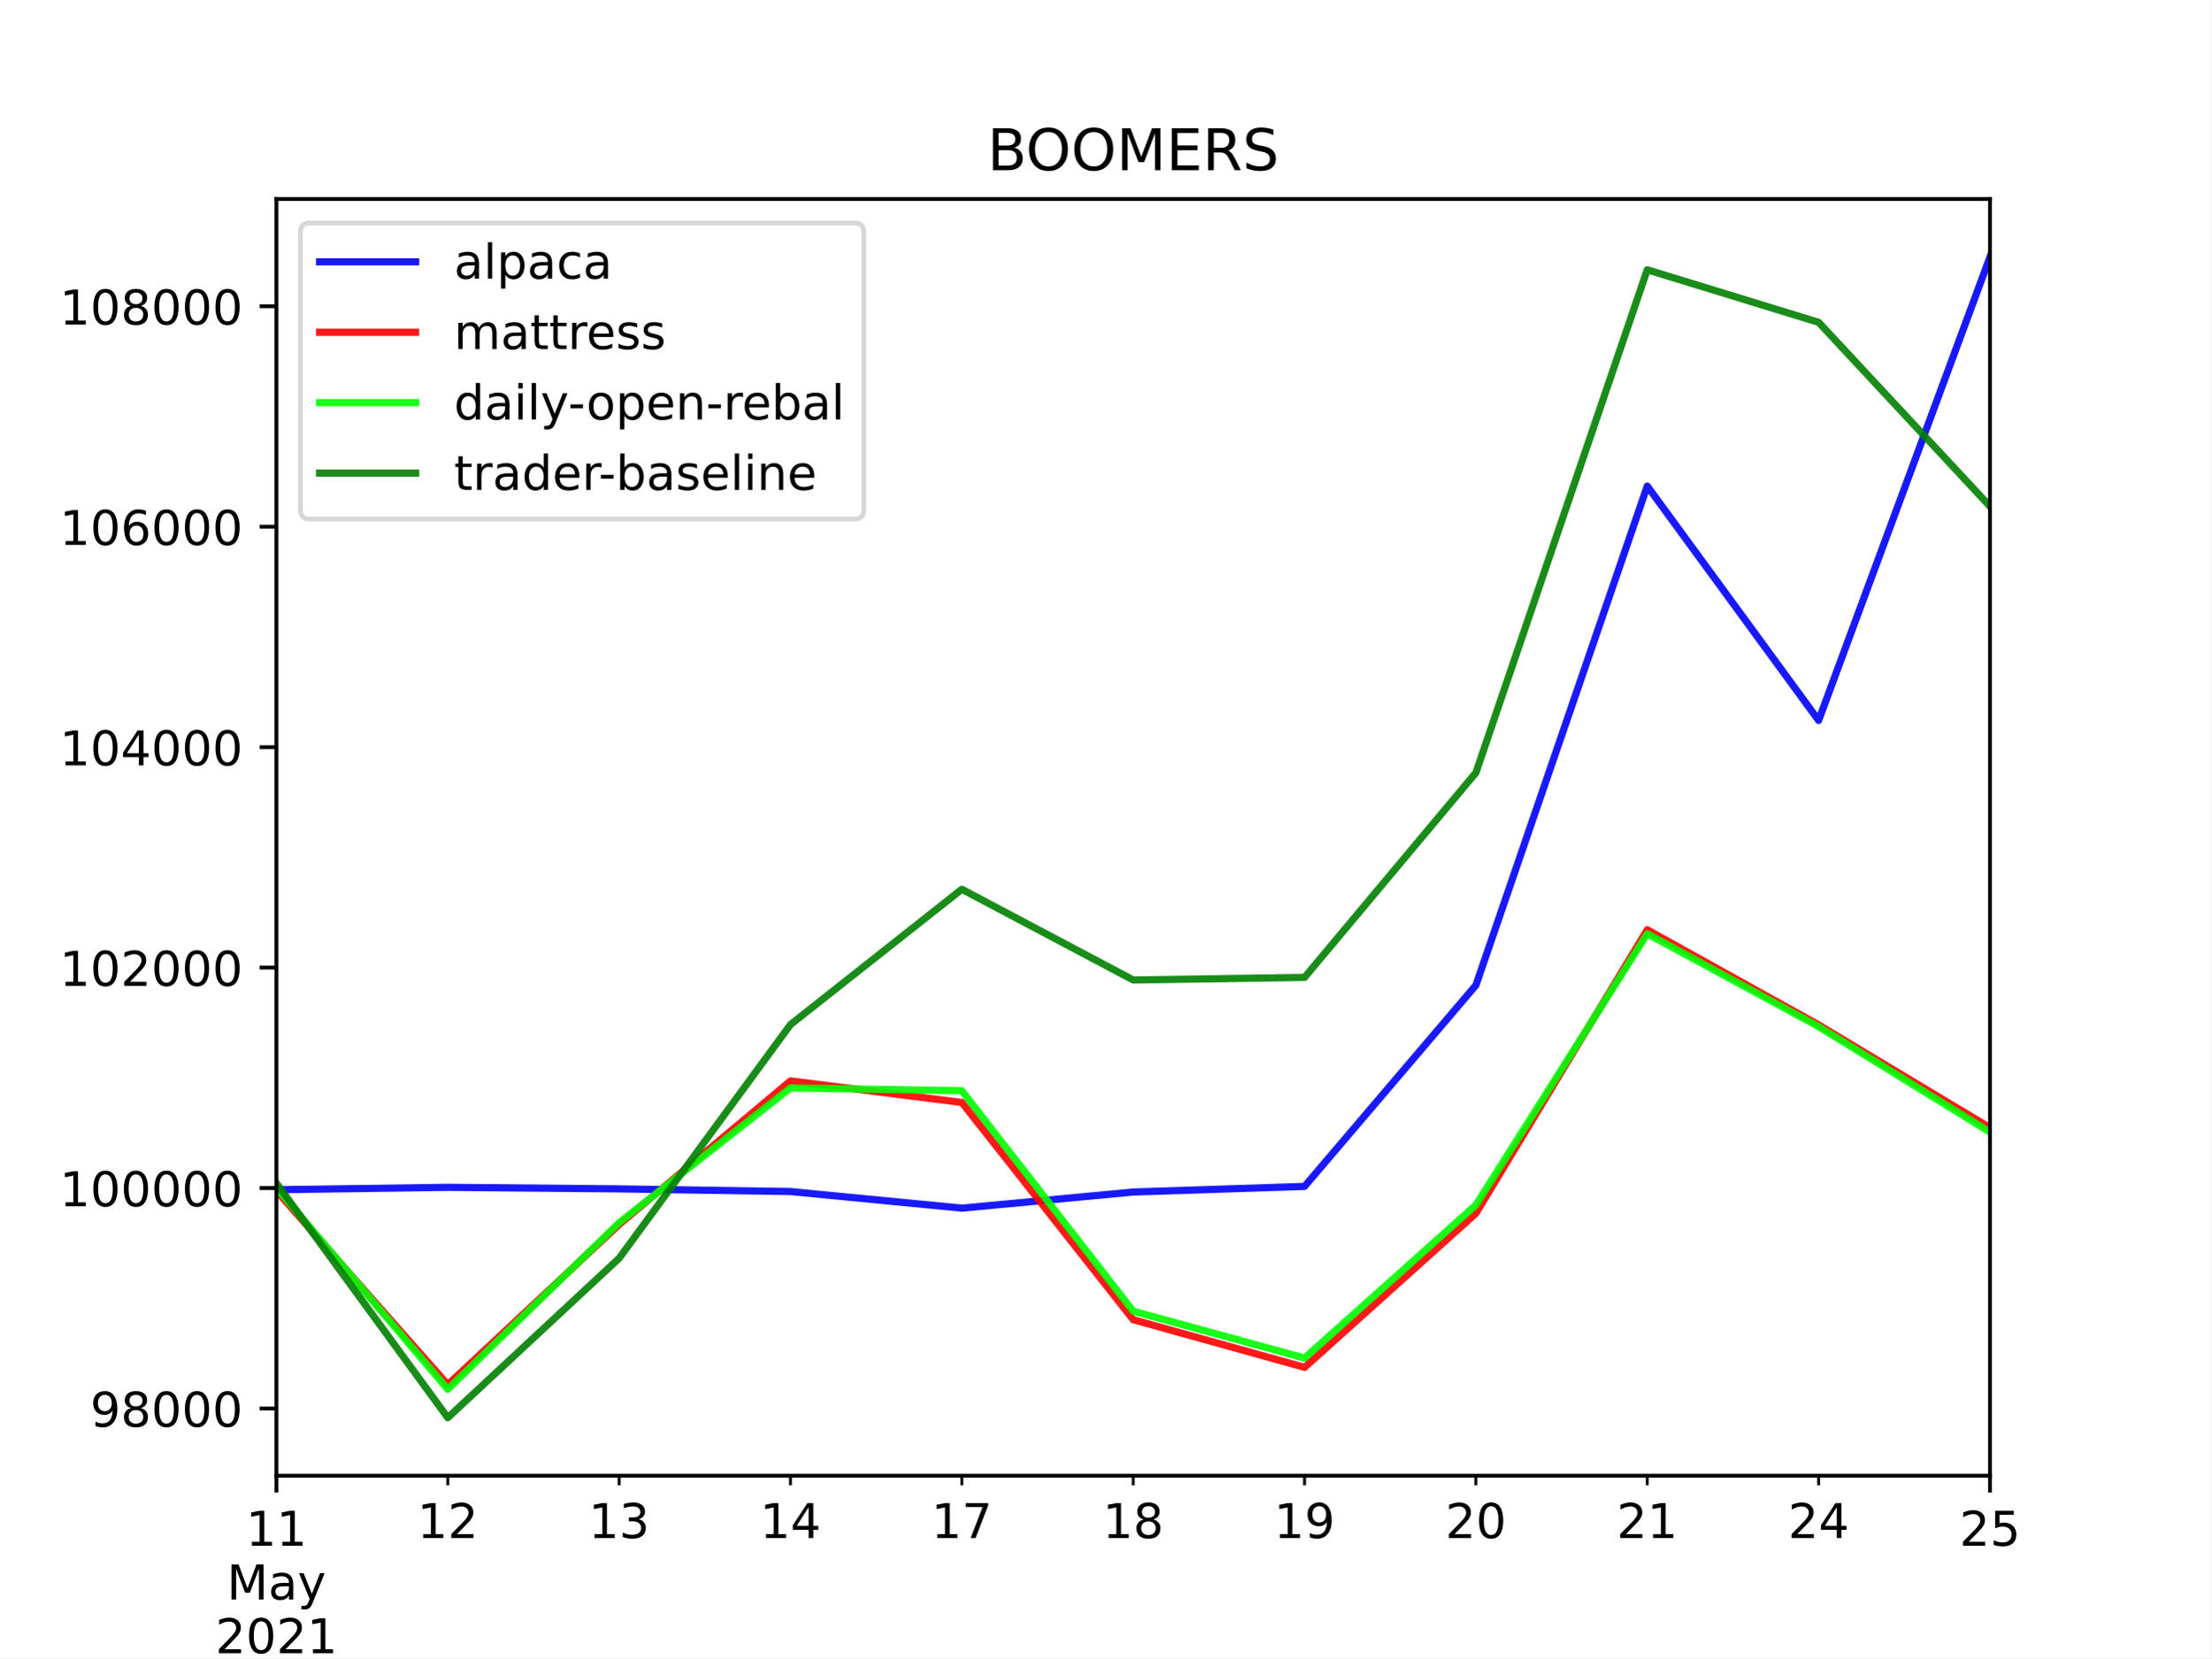
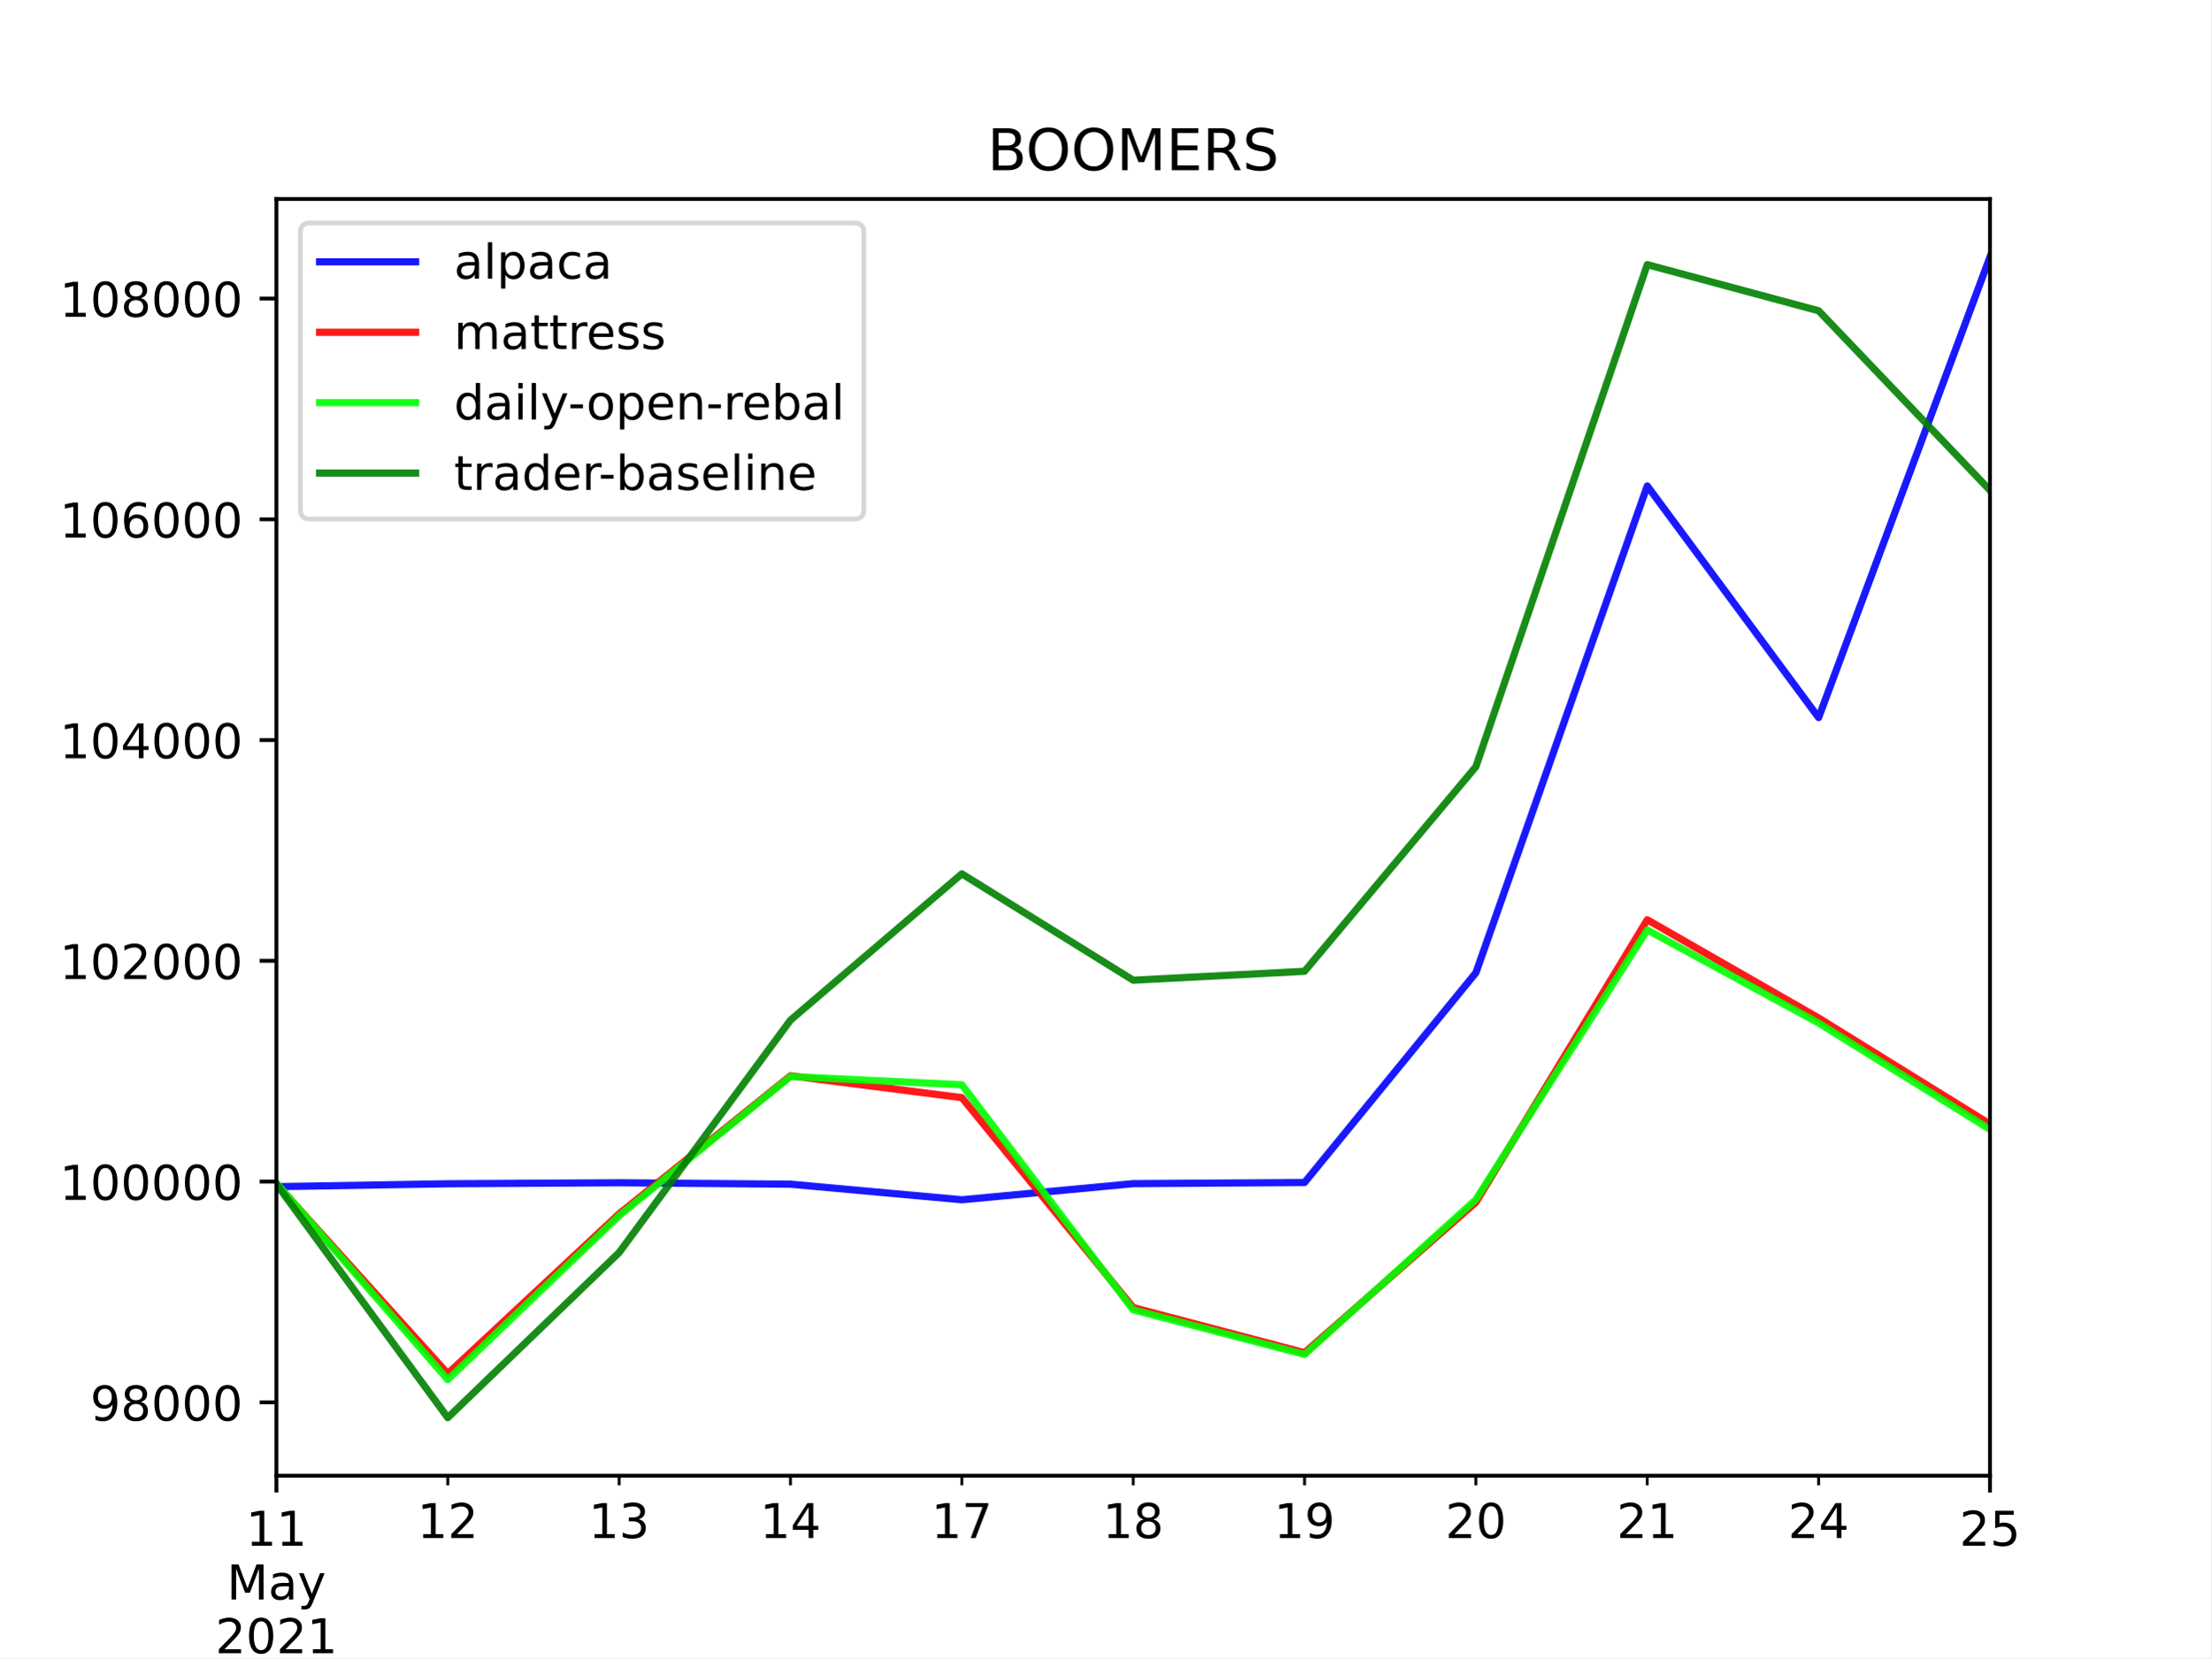
<svg xmlns="http://www.w3.org/2000/svg" xmlns:xlink="http://www.w3.org/1999/xlink" height="345.6pt" version="1.1" viewBox="0 0 460.8 345.6" width="460.8pt">
  <defs>
    <style type="text/css">*{stroke-linecap:butt;stroke-linejoin:round;}</style>
  </defs>
  <g id="figure_1">
    <g id="patch_1">
      <path d="M 0 345.6  L 460.8 345.6  L 460.8 0  L 0 0  z " style="fill:#ffffff;" />
    </g>
    <g id="axes_1">
      <g id="patch_2">
        <path d="M 57.6 307.584  L 414.72 307.584  L 414.72 41.472  L 57.6 41.472  z " style="fill:#ffffff;" />
      </g>
      <g id="matplotlib.axis_1">
        <g id="xtick_1">
          <g id="line2d_1">
            <defs>
-               <path d="M 0 0  L 0 3.5  " id="m83cc49e889" style="stroke:#000000;stroke-width:0.8;" />
-             </defs>
-             <g>
-               <use style="stroke:#000000;stroke-width:0.8;" x="57.6" xlink:href="#m83cc49e889" y="307.584" />
+               <path d="M 0 0  L 0 3.5  " id="m8de10ef739" style="stroke:#000000;stroke-width:0.8;" />
+             </defs>
+             <g>
+               <use style="stroke:#000000;stroke-width:0.8;" x="57.6" xlink:href="#m8de10ef739" y="307.584" />
            </g>
          </g>
          <g id="text_1">
            <g transform="translate(51.2375 322.1824)scale(0.1 -0.1)">
              <defs>
                <path d="M 12.406 8.297  L 28.516 8.297  L 28.516 63.922  L 10.984 60.406  L 10.984 69.391  L 28.422 72.906  L 38.281 72.906  L 38.281 8.297  L 54.391 8.297  L 54.391 0  L 12.406 0  z " id="DejaVuSans-49" />
              </defs>
              <use xlink:href="#DejaVuSans-49" />
              <use x="63.623" xlink:href="#DejaVuSans-49" />
            </g>
            <g transform="translate(47.2625 333.3802)scale(0.1 -0.1)">
              <defs>
                <path d="M 9.812 72.906  L 24.516 72.906  L 43.109 23.297  L 61.812 72.906  L 76.516 72.906  L 76.516 0  L 66.891 0  L 66.891 64.016  L 48.094 14.016  L 38.188 14.016  L 19.391 64.016  L 19.391 0  L 9.812 0  z " id="DejaVuSans-77" />
                <path d="M 34.281 27.484  Q 23.391 27.484 19.188 25  Q 14.984 22.516 14.984 16.5  Q 14.984 11.719 18.141 8.906  Q 21.297 6.109 26.703 6.109  Q 34.188 6.109 38.703 11.406  Q 43.219 16.703 43.219 25.484  L 43.219 27.484  z M 52.203 31.203  L 52.203 0  L 43.219 0  L 43.219 8.297  Q 40.141 3.328 35.547 0.953  Q 30.953 -1.422 24.312 -1.422  Q 15.922 -1.422 10.953 3.297  Q 6 8.016 6 15.922  Q 6 25.141 12.172 29.828  Q 18.359 34.516 30.609 34.516  L 43.219 34.516  L 43.219 35.406  Q 43.219 41.609 39.141 45  Q 35.062 48.391 27.688 48.391  Q 23 48.391 18.547 47.266  Q 14.109 46.141 10.016 43.891  L 10.016 52.203  Q 14.938 54.109 19.578 55.047  Q 24.219 56 28.609 56  Q 40.484 56 46.344 49.844  Q 52.203 43.703 52.203 31.203  z " id="DejaVuSans-97" />
                <path d="M 32.172 -5.078  Q 28.375 -14.844 24.75 -17.812  Q 21.141 -20.797 15.094 -20.797  L 7.906 -20.797  L 7.906 -13.281  L 13.188 -13.281  Q 16.891 -13.281 18.938 -11.516  Q 21 -9.766 23.484 -3.219  L 25.094 0.875  L 2.984 54.688  L 12.5 54.688  L 29.594 11.922  L 46.688 54.688  L 56.203 54.688  z " id="DejaVuSans-121" />
              </defs>
              <use xlink:href="#DejaVuSans-77" />
              <use x="86.279" xlink:href="#DejaVuSans-97" />
              <use x="147.559" xlink:href="#DejaVuSans-121" />
            </g>
            <g transform="translate(44.875 344.5781)scale(0.1 -0.1)">
              <defs>
                <path d="M 19.188 8.297  L 53.609 8.297  L 53.609 0  L 7.328 0  L 7.328 8.297  Q 12.938 14.109 22.625 23.891  Q 32.328 33.688 34.812 36.531  Q 39.547 41.844 41.422 45.531  Q 43.312 49.219 43.312 52.781  Q 43.312 58.594 39.234 62.25  Q 35.156 65.922 28.609 65.922  Q 23.969 65.922 18.812 64.312  Q 13.672 62.703 7.812 59.422  L 7.812 69.391  Q 13.766 71.781 18.938 73  Q 24.125 74.219 28.422 74.219  Q 39.75 74.219 46.484 68.547  Q 53.219 62.891 53.219 53.422  Q 53.219 48.922 51.531 44.891  Q 49.859 40.875 45.406 35.406  Q 44.188 33.984 37.641 27.219  Q 31.109 20.453 19.188 8.297  z " id="DejaVuSans-50" />
                <path d="M 31.781 66.406  Q 24.172 66.406 20.328 58.906  Q 16.5 51.422 16.5 36.375  Q 16.5 21.391 20.328 13.891  Q 24.172 6.391 31.781 6.391  Q 39.453 6.391 43.281 13.891  Q 47.125 21.391 47.125 36.375  Q 47.125 51.422 43.281 58.906  Q 39.453 66.406 31.781 66.406  z M 31.781 74.219  Q 44.047 74.219 50.516 64.516  Q 56.984 54.828 56.984 36.375  Q 56.984 17.969 50.516 8.266  Q 44.047 -1.422 31.781 -1.422  Q 19.531 -1.422 13.062 8.266  Q 6.594 17.969 6.594 36.375  Q 6.594 54.828 13.062 64.516  Q 19.531 74.219 31.781 74.219  z " id="DejaVuSans-48" />
              </defs>
              <use xlink:href="#DejaVuSans-50" />
              <use x="63.623" xlink:href="#DejaVuSans-48" />
              <use x="127.246" xlink:href="#DejaVuSans-50" />
              <use x="190.869" xlink:href="#DejaVuSans-49" />
            </g>
          </g>
        </g>
        <g id="xtick_2">
          <g id="line2d_2">
            <g>
-               <use style="stroke:#000000;stroke-width:0.8;" x="414.72" xlink:href="#m83cc49e889" y="307.584" />
+               <use style="stroke:#000000;stroke-width:0.8;" x="414.72" xlink:href="#m8de10ef739" y="307.584" />
            </g>
          </g>
          <g id="text_2">
            <g transform="translate(408.3575 322.1824)scale(0.1 -0.1)">
              <defs>
                <path d="M 10.797 72.906  L 49.516 72.906  L 49.516 64.594  L 19.828 64.594  L 19.828 46.734  Q 21.969 47.469 24.109 47.828  Q 26.266 48.188 28.422 48.188  Q 40.625 48.188 47.75 41.5  Q 54.891 34.812 54.891 23.391  Q 54.891 11.625 47.562 5.094  Q 40.234 -1.422 26.906 -1.422  Q 22.312 -1.422 17.547 -0.641  Q 12.797 0.141 7.719 1.703  L 7.719 11.625  Q 12.109 9.234 16.797 8.062  Q 21.484 6.891 26.703 6.891  Q 35.156 6.891 40.078 11.328  Q 45.016 15.766 45.016 23.391  Q 45.016 31 40.078 35.438  Q 35.156 39.891 26.703 39.891  Q 22.75 39.891 18.812 39.016  Q 14.891 38.141 10.797 36.281  z " id="DejaVuSans-53" />
              </defs>
              <use xlink:href="#DejaVuSans-50" />
              <use x="63.623" xlink:href="#DejaVuSans-53" />
            </g>
          </g>
        </g>
        <g id="xtick_3">
          <g id="line2d_3">
            <defs>
-               <path d="M 0 0  L 0 2  " id="mb4d3a0e0d6" style="stroke:#000000;stroke-width:0.6;" />
-             </defs>
-             <g>
-               <use style="stroke:#000000;stroke-width:0.6;" x="93.312" xlink:href="#mb4d3a0e0d6" y="307.584" />
+               <path d="M 0 0  L 0 2  " id="mc6a2aa05b7" style="stroke:#000000;stroke-width:0.6;" />
+             </defs>
+             <g>
+               <use style="stroke:#000000;stroke-width:0.6;" x="93.312" xlink:href="#mc6a2aa05b7" y="307.584" />
            </g>
          </g>
          <g id="text_3">
            <g transform="translate(86.9495 320.5824)scale(0.1 -0.1)">
              <use xlink:href="#DejaVuSans-49" />
              <use x="63.623" xlink:href="#DejaVuSans-50" />
            </g>
          </g>
        </g>
        <g id="xtick_4">
          <g id="line2d_4">
            <g>
-               <use style="stroke:#000000;stroke-width:0.6;" x="129.024" xlink:href="#mb4d3a0e0d6" y="307.584" />
+               <use style="stroke:#000000;stroke-width:0.6;" x="129.024" xlink:href="#mc6a2aa05b7" y="307.584" />
            </g>
          </g>
          <g id="text_4">
            <g transform="translate(122.6615 320.5824)scale(0.1 -0.1)">
              <defs>
                <path d="M 40.578 39.312  Q 47.656 37.797 51.625 33  Q 55.609 28.219 55.609 21.188  Q 55.609 10.406 48.188 4.484  Q 40.766 -1.422 27.094 -1.422  Q 22.516 -1.422 17.656 -0.516  Q 12.797 0.391 7.625 2.203  L 7.625 11.719  Q 11.719 9.328 16.594 8.109  Q 21.484 6.891 26.812 6.891  Q 36.078 6.891 40.938 10.547  Q 45.797 14.203 45.797 21.188  Q 45.797 27.641 41.281 31.266  Q 36.766 34.906 28.719 34.906  L 20.219 34.906  L 20.219 43.016  L 29.109 43.016  Q 36.375 43.016 40.234 45.922  Q 44.094 48.828 44.094 54.297  Q 44.094 59.906 40.109 62.906  Q 36.141 65.922 28.719 65.922  Q 24.656 65.922 20.016 65.031  Q 15.375 64.156 9.812 62.312  L 9.812 71.094  Q 15.438 72.656 20.344 73.438  Q 25.25 74.219 29.594 74.219  Q 40.828 74.219 47.359 69.109  Q 53.906 64.016 53.906 55.328  Q 53.906 49.266 50.438 45.094  Q 46.969 40.922 40.578 39.312  z " id="DejaVuSans-51" />
              </defs>
              <use xlink:href="#DejaVuSans-49" />
              <use x="63.623" xlink:href="#DejaVuSans-51" />
            </g>
          </g>
        </g>
        <g id="xtick_5">
          <g id="line2d_5">
            <g>
-               <use style="stroke:#000000;stroke-width:0.6;" x="164.736" xlink:href="#mb4d3a0e0d6" y="307.584" />
+               <use style="stroke:#000000;stroke-width:0.6;" x="164.736" xlink:href="#mc6a2aa05b7" y="307.584" />
            </g>
          </g>
          <g id="text_5">
            <g transform="translate(158.3735 320.5824)scale(0.1 -0.1)">
              <defs>
                <path d="M 37.797 64.312  L 12.891 25.391  L 37.797 25.391  z M 35.203 72.906  L 47.609 72.906  L 47.609 25.391  L 58.016 25.391  L 58.016 17.188  L 47.609 17.188  L 47.609 0  L 37.797 0  L 37.797 17.188  L 4.891 17.188  L 4.891 26.703  z " id="DejaVuSans-52" />
              </defs>
              <use xlink:href="#DejaVuSans-49" />
              <use x="63.623" xlink:href="#DejaVuSans-52" />
            </g>
          </g>
        </g>
        <g id="xtick_6">
          <g id="line2d_6">
            <g>
-               <use style="stroke:#000000;stroke-width:0.6;" x="200.448" xlink:href="#mb4d3a0e0d6" y="307.584" />
+               <use style="stroke:#000000;stroke-width:0.6;" x="200.448" xlink:href="#mc6a2aa05b7" y="307.584" />
            </g>
          </g>
          <g id="text_6">
            <g transform="translate(194.0855 320.5824)scale(0.1 -0.1)">
              <defs>
                <path d="M 8.203 72.906  L 55.078 72.906  L 55.078 68.703  L 28.609 0  L 18.312 0  L 43.219 64.594  L 8.203 64.594  z " id="DejaVuSans-55" />
              </defs>
              <use xlink:href="#DejaVuSans-49" />
              <use x="63.623" xlink:href="#DejaVuSans-55" />
            </g>
          </g>
        </g>
        <g id="xtick_7">
          <g id="line2d_7">
            <g>
-               <use style="stroke:#000000;stroke-width:0.6;" x="236.16" xlink:href="#mb4d3a0e0d6" y="307.584" />
+               <use style="stroke:#000000;stroke-width:0.6;" x="236.16" xlink:href="#mc6a2aa05b7" y="307.584" />
            </g>
          </g>
          <g id="text_7">
            <g transform="translate(229.7975 320.5824)scale(0.1 -0.1)">
              <defs>
                <path d="M 31.781 34.625  Q 24.75 34.625 20.719 30.859  Q 16.703 27.094 16.703 20.516  Q 16.703 13.922 20.719 10.156  Q 24.75 6.391 31.781 6.391  Q 38.812 6.391 42.859 10.172  Q 46.922 13.969 46.922 20.516  Q 46.922 27.094 42.891 30.859  Q 38.875 34.625 31.781 34.625  z M 21.922 38.812  Q 15.578 40.375 12.031 44.719  Q 8.5 49.078 8.5 55.328  Q 8.5 64.062 14.719 69.141  Q 20.953 74.219 31.781 74.219  Q 42.672 74.219 48.875 69.141  Q 55.078 64.062 55.078 55.328  Q 55.078 49.078 51.531 44.719  Q 48 40.375 41.703 38.812  Q 48.828 37.156 52.797 32.312  Q 56.781 27.484 56.781 20.516  Q 56.781 9.906 50.312 4.234  Q 43.844 -1.422 31.781 -1.422  Q 19.734 -1.422 13.25 4.234  Q 6.781 9.906 6.781 20.516  Q 6.781 27.484 10.781 32.312  Q 14.797 37.156 21.922 38.812  z M 18.312 54.391  Q 18.312 48.734 21.844 45.562  Q 25.391 42.391 31.781 42.391  Q 38.141 42.391 41.719 45.562  Q 45.312 48.734 45.312 54.391  Q 45.312 60.062 41.719 63.234  Q 38.141 66.406 31.781 66.406  Q 25.391 66.406 21.844 63.234  Q 18.312 60.062 18.312 54.391  z " id="DejaVuSans-56" />
              </defs>
              <use xlink:href="#DejaVuSans-49" />
              <use x="63.623" xlink:href="#DejaVuSans-56" />
            </g>
          </g>
        </g>
        <g id="xtick_8">
          <g id="line2d_8">
            <g>
-               <use style="stroke:#000000;stroke-width:0.6;" x="271.872" xlink:href="#mb4d3a0e0d6" y="307.584" />
+               <use style="stroke:#000000;stroke-width:0.6;" x="271.872" xlink:href="#mc6a2aa05b7" y="307.584" />
            </g>
          </g>
          <g id="text_8">
            <g transform="translate(265.5095 320.5824)scale(0.1 -0.1)">
              <defs>
                <path d="M 10.984 1.516  L 10.984 10.5  Q 14.703 8.734 18.5 7.812  Q 22.312 6.891 25.984 6.891  Q 35.75 6.891 40.891 13.453  Q 46.047 20.016 46.781 33.406  Q 43.953 29.203 39.594 26.953  Q 35.25 24.703 29.984 24.703  Q 19.047 24.703 12.672 31.312  Q 6.297 37.938 6.297 49.422  Q 6.297 60.641 12.938 67.422  Q 19.578 74.219 30.609 74.219  Q 43.266 74.219 49.922 64.516  Q 56.594 54.828 56.594 36.375  Q 56.594 19.141 48.406 8.859  Q 40.234 -1.422 26.422 -1.422  Q 22.703 -1.422 18.891 -0.688  Q 15.094 0.047 10.984 1.516  z M 30.609 32.422  Q 37.25 32.422 41.125 36.953  Q 45.016 41.5 45.016 49.422  Q 45.016 57.281 41.125 61.844  Q 37.25 66.406 30.609 66.406  Q 23.969 66.406 20.094 61.844  Q 16.219 57.281 16.219 49.422  Q 16.219 41.5 20.094 36.953  Q 23.969 32.422 30.609 32.422  z " id="DejaVuSans-57" />
              </defs>
              <use xlink:href="#DejaVuSans-49" />
              <use x="63.623" xlink:href="#DejaVuSans-57" />
            </g>
          </g>
        </g>
        <g id="xtick_9">
          <g id="line2d_9">
            <g>
-               <use style="stroke:#000000;stroke-width:0.6;" x="307.584" xlink:href="#mb4d3a0e0d6" y="307.584" />
+               <use style="stroke:#000000;stroke-width:0.6;" x="307.584" xlink:href="#mc6a2aa05b7" y="307.584" />
            </g>
          </g>
          <g id="text_9">
            <g transform="translate(301.2215 320.5824)scale(0.1 -0.1)">
              <use xlink:href="#DejaVuSans-50" />
              <use x="63.623" xlink:href="#DejaVuSans-48" />
            </g>
          </g>
        </g>
        <g id="xtick_10">
          <g id="line2d_10">
            <g>
-               <use style="stroke:#000000;stroke-width:0.6;" x="343.296" xlink:href="#mb4d3a0e0d6" y="307.584" />
+               <use style="stroke:#000000;stroke-width:0.6;" x="343.296" xlink:href="#mc6a2aa05b7" y="307.584" />
            </g>
          </g>
          <g id="text_10">
            <g transform="translate(336.9335 320.5824)scale(0.1 -0.1)">
              <use xlink:href="#DejaVuSans-50" />
              <use x="63.623" xlink:href="#DejaVuSans-49" />
            </g>
          </g>
        </g>
        <g id="xtick_11">
          <g id="line2d_11">
            <g>
-               <use style="stroke:#000000;stroke-width:0.6;" x="379.008" xlink:href="#mb4d3a0e0d6" y="307.584" />
+               <use style="stroke:#000000;stroke-width:0.6;" x="379.008" xlink:href="#mc6a2aa05b7" y="307.584" />
            </g>
          </g>
          <g id="text_11">
            <g transform="translate(372.6455 320.5824)scale(0.1 -0.1)">
              <use xlink:href="#DejaVuSans-50" />
              <use x="63.623" xlink:href="#DejaVuSans-52" />
            </g>
          </g>
        </g>
        <g id="text_12">
          <g transform="translate(224.885 358.2562)scale(0.1 -0.1)">
            <defs>
              <path d="M 45.406 46.391  L 45.406 75.984  L 54.391 75.984  L 54.391 0  L 45.406 0  L 45.406 8.203  Q 42.578 3.328 38.25 0.953  Q 33.938 -1.422 27.875 -1.422  Q 17.969 -1.422 11.734 6.484  Q 5.516 14.406 5.516 27.297  Q 5.516 40.188 11.734 48.094  Q 17.969 56 27.875 56  Q 33.938 56 38.25 53.625  Q 42.578 51.266 45.406 46.391  z M 14.797 27.297  Q 14.797 17.391 18.875 11.75  Q 22.953 6.109 30.078 6.109  Q 37.203 6.109 41.297 11.75  Q 45.406 17.391 45.406 27.297  Q 45.406 37.203 41.297 42.844  Q 37.203 48.484 30.078 48.484  Q 22.953 48.484 18.875 42.844  Q 14.797 37.203 14.797 27.297  z " id="DejaVuSans-100" />
              <path d="M 18.312 70.219  L 18.312 54.688  L 36.812 54.688  L 36.812 47.703  L 18.312 47.703  L 18.312 18.016  Q 18.312 11.328 20.141 9.422  Q 21.969 7.516 27.594 7.516  L 36.812 7.516  L 36.812 0  L 27.594 0  Q 17.188 0 13.234 3.875  Q 9.281 7.766 9.281 18.016  L 9.281 47.703  L 2.688 47.703  L 2.688 54.688  L 9.281 54.688  L 9.281 70.219  z " id="DejaVuSans-116" />
              <path d="M 56.203 29.594  L 56.203 25.203  L 14.891 25.203  Q 15.484 15.922 20.484 11.062  Q 25.484 6.203 34.422 6.203  Q 39.594 6.203 44.453 7.469  Q 49.312 8.734 54.109 11.281  L 54.109 2.781  Q 49.266 0.734 44.188 -0.344  Q 39.109 -1.422 33.891 -1.422  Q 20.797 -1.422 13.156 6.188  Q 5.516 13.812 5.516 26.812  Q 5.516 40.234 12.766 48.109  Q 20.016 56 32.328 56  Q 43.359 56 49.781 48.891  Q 56.203 41.797 56.203 29.594  z M 47.219 32.234  Q 47.125 39.594 43.094 43.984  Q 39.062 48.391 32.422 48.391  Q 24.906 48.391 20.391 44.141  Q 15.875 39.891 15.188 32.172  z " id="DejaVuSans-101" />
            </defs>
            <use xlink:href="#DejaVuSans-100" />
            <use x="63.477" xlink:href="#DejaVuSans-97" />
            <use x="124.756" xlink:href="#DejaVuSans-116" />
            <use x="163.965" xlink:href="#DejaVuSans-101" />
          </g>
        </g>
      </g>
      <g id="matplotlib.axis_2">
        <g id="ytick_1">
          <g id="line2d_12">
            <defs>
-               <path d="M 0 0  L -3.5 0  " id="mc79dc466be" style="stroke:#000000;stroke-width:0.8;" />
-             </defs>
-             <g>
-               <use style="stroke:#000000;stroke-width:0.8;" x="57.6" xlink:href="#mc79dc466be" y="293.577" />
+               <path d="M 0 0  L -3.5 0  " id="m50c1f1f807" style="stroke:#000000;stroke-width:0.8;" />
+             </defs>
+             <g>
+               <use style="stroke:#000000;stroke-width:0.8;" x="57.6" xlink:href="#m50c1f1f807" y="292.301" />
            </g>
          </g>
          <g id="text_13">
-             <g transform="translate(18.7875 297.3765)scale(0.1 -0.1)">
+             <g transform="translate(18.7875 296.1004)scale(0.1 -0.1)">
              <use xlink:href="#DejaVuSans-57" />
              <use x="63.623" xlink:href="#DejaVuSans-56" />
              <use x="127.246" xlink:href="#DejaVuSans-48" />
              <use x="190.869" xlink:href="#DejaVuSans-48" />
              <use x="254.492" xlink:href="#DejaVuSans-48" />
            </g>
          </g>
        </g>
        <g id="ytick_2">
          <g id="line2d_13">
            <g>
-               <use style="stroke:#000000;stroke-width:0.8;" x="57.6" xlink:href="#mc79dc466be" y="247.628" />
+               <use style="stroke:#000000;stroke-width:0.8;" x="57.6" xlink:href="#m50c1f1f807" y="246.285" />
            </g>
          </g>
          <g id="text_14">
-             <g transform="translate(12.425 251.4271)scale(0.1 -0.1)">
+             <g transform="translate(12.425 250.0839)scale(0.1 -0.1)">
              <use xlink:href="#DejaVuSans-49" />
              <use x="63.623" xlink:href="#DejaVuSans-48" />
              <use x="127.246" xlink:href="#DejaVuSans-48" />
              <use x="190.869" xlink:href="#DejaVuSans-48" />
              <use x="254.492" xlink:href="#DejaVuSans-48" />
              <use x="318.115" xlink:href="#DejaVuSans-48" />
            </g>
          </g>
        </g>
        <g id="ytick_3">
          <g id="line2d_14">
            <g>
-               <use style="stroke:#000000;stroke-width:0.8;" x="57.6" xlink:href="#mc79dc466be" y="201.678" />
+               <use style="stroke:#000000;stroke-width:0.8;" x="57.6" xlink:href="#m50c1f1f807" y="200.268" />
            </g>
          </g>
          <g id="text_15">
-             <g transform="translate(12.425 205.4777)scale(0.1 -0.1)">
+             <g transform="translate(12.425 204.0674)scale(0.1 -0.1)">
              <use xlink:href="#DejaVuSans-49" />
              <use x="63.623" xlink:href="#DejaVuSans-48" />
              <use x="127.246" xlink:href="#DejaVuSans-50" />
              <use x="190.869" xlink:href="#DejaVuSans-48" />
              <use x="254.492" xlink:href="#DejaVuSans-48" />
              <use x="318.115" xlink:href="#DejaVuSans-48" />
            </g>
          </g>
        </g>
        <g id="ytick_4">
          <g id="line2d_15">
            <g>
-               <use style="stroke:#000000;stroke-width:0.8;" x="57.6" xlink:href="#mc79dc466be" y="155.729" />
+               <use style="stroke:#000000;stroke-width:0.8;" x="57.6" xlink:href="#m50c1f1f807" y="154.252" />
            </g>
          </g>
          <g id="text_16">
-             <g transform="translate(12.425 159.5283)scale(0.1 -0.1)">
+             <g transform="translate(12.425 158.051)scale(0.1 -0.1)">
              <use xlink:href="#DejaVuSans-49" />
              <use x="63.623" xlink:href="#DejaVuSans-48" />
              <use x="127.246" xlink:href="#DejaVuSans-52" />
              <use x="190.869" xlink:href="#DejaVuSans-48" />
              <use x="254.492" xlink:href="#DejaVuSans-48" />
              <use x="318.115" xlink:href="#DejaVuSans-48" />
            </g>
          </g>
        </g>
        <g id="ytick_5">
          <g id="line2d_16">
            <g>
-               <use style="stroke:#000000;stroke-width:0.8;" x="57.6" xlink:href="#mc79dc466be" y="109.78" />
+               <use style="stroke:#000000;stroke-width:0.8;" x="57.6" xlink:href="#m50c1f1f807" y="108.235" />
            </g>
          </g>
          <g id="text_17">
-             <g transform="translate(12.425 113.5789)scale(0.1 -0.1)">
+             <g transform="translate(12.425 112.0345)scale(0.1 -0.1)">
              <defs>
                <path d="M 33.016 40.375  Q 26.375 40.375 22.484 35.828  Q 18.609 31.297 18.609 23.391  Q 18.609 15.531 22.484 10.953  Q 26.375 6.391 33.016 6.391  Q 39.656 6.391 43.531 10.953  Q 47.406 15.531 47.406 23.391  Q 47.406 31.297 43.531 35.828  Q 39.656 40.375 33.016 40.375  z M 52.594 71.297  L 52.594 62.312  Q 48.875 64.062 45.094 64.984  Q 41.312 65.922 37.594 65.922  Q 27.828 65.922 22.672 59.328  Q 17.531 52.734 16.797 39.406  Q 19.672 43.656 24.016 45.922  Q 28.375 48.188 33.594 48.188  Q 44.578 48.188 50.953 41.516  Q 57.328 34.859 57.328 23.391  Q 57.328 12.156 50.688 5.359  Q 44.047 -1.422 33.016 -1.422  Q 20.359 -1.422 13.672 8.266  Q 6.984 17.969 6.984 36.375  Q 6.984 53.656 15.188 63.938  Q 23.391 74.219 37.203 74.219  Q 40.922 74.219 44.703 73.484  Q 48.484 72.75 52.594 71.297  z " id="DejaVuSans-54" />
              </defs>
              <use xlink:href="#DejaVuSans-49" />
              <use x="63.623" xlink:href="#DejaVuSans-48" />
              <use x="127.246" xlink:href="#DejaVuSans-54" />
              <use x="190.869" xlink:href="#DejaVuSans-48" />
              <use x="254.492" xlink:href="#DejaVuSans-48" />
              <use x="318.115" xlink:href="#DejaVuSans-48" />
            </g>
          </g>
        </g>
        <g id="ytick_6">
          <g id="line2d_17">
            <g>
-               <use style="stroke:#000000;stroke-width:0.8;" x="57.6" xlink:href="#mc79dc466be" y="63.83" />
+               <use style="stroke:#000000;stroke-width:0.8;" x="57.6" xlink:href="#m50c1f1f807" y="62.219" />
            </g>
          </g>
          <g id="text_18">
-             <g transform="translate(12.425 67.62952)scale(0.1 -0.1)">
+             <g transform="translate(12.425 66.01804)scale(0.1 -0.1)">
              <use xlink:href="#DejaVuSans-49" />
              <use x="63.623" xlink:href="#DejaVuSans-48" />
              <use x="127.246" xlink:href="#DejaVuSans-56" />
              <use x="190.869" xlink:href="#DejaVuSans-48" />
              <use x="254.492" xlink:href="#DejaVuSans-48" />
              <use x="318.115" xlink:href="#DejaVuSans-48" />
            </g>
          </g>
        </g>
      </g>
      <g id="line2d_18">
-         <path clip-path="url(#p53b0d30b97)" d="M 57.6 247.98  L 93.312 247.476  L 129.024 247.801  L 164.736 248.355  L 200.448 251.817  L 236.16 248.456  L 271.872 247.284  L 307.584 205.357  L 343.296 101.316  L 379.008 150.16  L 414.72 53.568  " style="fill:none;stroke:#0000ff;stroke-linecap:square;stroke-opacity:0.9;stroke-width:1.5;" />
+         <path clip-path="url(#p1583606ed8)" d="M 57.6 247.336  L 93.312 246.735  L 129.024 246.526  L 164.736 246.822  L 200.448 250.072  L 236.16 246.712  L 271.872 246.475  L 307.584 202.748  L 343.296 101.282  L 379.008 149.572  L 414.72 53.568  " style="fill:none;stroke:#0000ff;stroke-linecap:square;stroke-opacity:0.9;stroke-width:1.5;" />
      </g>
      <g id="line2d_19">
-         <path clip-path="url(#p53b0d30b97)" d="M 57.6 248.191  L 93.312 288.604  L 129.024 255.229  L 164.736 225.294  L 200.448 229.791  L 236.16 275.068  L 271.872 285.005  L 307.584 252.903  L 343.296 193.789  L 379.008 213.619  L 414.72 235.06  " style="fill:none;stroke:#ff0000;stroke-linecap:square;stroke-opacity:0.9;stroke-width:1.5;" />
+         <path clip-path="url(#p1583606ed8)" d="M 57.6 246.758  L 93.312 286.309  L 129.024 253.004  L 164.736 224.231  L 200.448 228.786  L 236.16 272.537  L 271.872 281.95  L 307.584 250.608  L 343.296 191.709  L 379.008 212.184  L 414.72 234.3  " style="fill:none;stroke:#ff0000;stroke-linecap:square;stroke-opacity:0.9;stroke-width:1.5;" />
      </g>
      <g id="line2d_20">
-         <path clip-path="url(#p53b0d30b97)" d="M 57.6 247.571  L 93.312 289.571  L 129.024 254.849  L 164.736 226.765  L 200.448 227.343  L 236.16 273.288  L 271.872 283.065  L 307.584 251.154  L 343.296 194.636  L 379.008 213.982  L 414.72 235.981  " style="fill:none;stroke:#00ff00;stroke-linecap:square;stroke-opacity:0.9;stroke-width:1.5;" />
+         <path clip-path="url(#p1583606ed8)" d="M 57.6 246.599  L 93.312 287.56  L 129.024 253.386  L 164.736 224.38  L 200.448 226.101  L 236.16 273.021  L 271.872 282.313  L 307.584 250.018  L 343.296 193.827  L 379.008 213.238  L 414.72 235.402  " style="fill:none;stroke:#00ff00;stroke-linecap:square;stroke-opacity:0.9;stroke-width:1.5;" />
      </g>
      <g id="line2d_21">
-         <path clip-path="url(#p53b0d30b97)" d="M 57.6 246.607  L 93.312 295.488  L 129.024 262.263  L 164.736 213.555  L 200.448 185.347  L 236.16 204.258  L 271.872 203.723  L 307.584 161.052  L 343.296 56.229  L 379.008 67.178  L 414.72 105.536  " style="fill:none;stroke:#008000;stroke-linecap:square;stroke-opacity:0.9;stroke-width:1.5;" />
+         <path clip-path="url(#p1583606ed8)" d="M 57.6 246.817  L 93.312 295.488  L 129.024 261.07  L 164.736 212.623  L 200.448 182.134  L 236.16 204.306  L 271.872 202.449  L 307.584 159.798  L 343.296 55.155  L 379.008 64.773  L 414.72 102.189  " style="fill:none;stroke:#008000;stroke-linecap:square;stroke-opacity:0.9;stroke-width:1.5;" />
      </g>
      <g id="patch_3">
        <path d="M 57.6 307.584  L 57.6 41.472  " style="fill:none;stroke:#000000;stroke-linecap:square;stroke-linejoin:miter;stroke-width:0.8;" />
      </g>
      <g id="patch_4">
        <path d="M 414.72 307.584  L 414.72 41.472  " style="fill:none;stroke:#000000;stroke-linecap:square;stroke-linejoin:miter;stroke-width:0.8;" />
      </g>
      <g id="patch_5">
        <path d="M 57.6 307.584  L 414.72 307.584  " style="fill:none;stroke:#000000;stroke-linecap:square;stroke-linejoin:miter;stroke-width:0.8;" />
      </g>
      <g id="patch_6">
        <path d="M 57.6 41.472  L 414.72 41.472  " style="fill:none;stroke:#000000;stroke-linecap:square;stroke-linejoin:miter;stroke-width:0.8;" />
      </g>
      <g id="text_19">
        <g transform="translate(205.7559 35.472)scale(0.12 -0.12)">
          <defs>
            <path d="M 19.672 34.812  L 19.672 8.109  L 35.5 8.109  Q 43.453 8.109 47.281 11.406  Q 51.125 14.703 51.125 21.484  Q 51.125 28.328 47.281 31.562  Q 43.453 34.812 35.5 34.812  z M 19.672 64.797  L 19.672 42.828  L 34.281 42.828  Q 41.5 42.828 45.031 45.531  Q 48.578 48.25 48.578 53.812  Q 48.578 59.328 45.031 62.062  Q 41.5 64.797 34.281 64.797  z M 9.812 72.906  L 35.016 72.906  Q 46.297 72.906 52.391 68.219  Q 58.5 63.531 58.5 54.891  Q 58.5 48.188 55.375 44.234  Q 52.25 40.281 46.188 39.312  Q 53.469 37.75 57.5 32.781  Q 61.531 27.828 61.531 20.406  Q 61.531 10.641 54.891 5.312  Q 48.25 0 35.984 0  L 9.812 0  z " id="DejaVuSans-66" />
            <path d="M 39.406 66.219  Q 28.656 66.219 22.328 58.203  Q 16.016 50.203 16.016 36.375  Q 16.016 22.609 22.328 14.594  Q 28.656 6.594 39.406 6.594  Q 50.141 6.594 56.422 14.594  Q 62.703 22.609 62.703 36.375  Q 62.703 50.203 56.422 58.203  Q 50.141 66.219 39.406 66.219  z M 39.406 74.219  Q 54.734 74.219 63.906 63.938  Q 73.094 53.656 73.094 36.375  Q 73.094 19.141 63.906 8.859  Q 54.734 -1.422 39.406 -1.422  Q 24.031 -1.422 14.812 8.828  Q 5.609 19.094 5.609 36.375  Q 5.609 53.656 14.812 63.938  Q 24.031 74.219 39.406 74.219  z " id="DejaVuSans-79" />
            <path d="M 9.812 72.906  L 55.906 72.906  L 55.906 64.594  L 19.672 64.594  L 19.672 43.016  L 54.391 43.016  L 54.391 34.719  L 19.672 34.719  L 19.672 8.297  L 56.781 8.297  L 56.781 0  L 9.812 0  z " id="DejaVuSans-69" />
            <path d="M 44.391 34.188  Q 47.562 33.109 50.562 29.594  Q 53.562 26.078 56.594 19.922  L 66.609 0  L 56 0  L 46.688 18.703  Q 43.062 26.031 39.672 28.422  Q 36.281 30.812 30.422 30.812  L 19.672 30.812  L 19.672 0  L 9.812 0  L 9.812 72.906  L 32.078 72.906  Q 44.578 72.906 50.734 67.672  Q 56.891 62.453 56.891 51.906  Q 56.891 45.016 53.688 40.469  Q 50.484 35.938 44.391 34.188  z M 19.672 64.797  L 19.672 38.922  L 32.078 38.922  Q 39.203 38.922 42.844 42.219  Q 46.484 45.516 46.484 51.906  Q 46.484 58.297 42.844 61.547  Q 39.203 64.797 32.078 64.797  z " id="DejaVuSans-82" />
            <path d="M 53.516 70.516  L 53.516 60.891  Q 47.906 63.578 42.922 64.891  Q 37.938 66.219 33.297 66.219  Q 25.25 66.219 20.875 63.094  Q 16.5 59.969 16.5 54.203  Q 16.5 49.359 19.406 46.891  Q 22.312 44.438 30.422 42.922  L 36.375 41.703  Q 47.406 39.594 52.656 34.297  Q 57.906 29 57.906 20.125  Q 57.906 9.516 50.797 4.047  Q 43.703 -1.422 29.984 -1.422  Q 24.812 -1.422 18.969 -0.25  Q 13.141 0.922 6.891 3.219  L 6.891 13.375  Q 12.891 10.016 18.656 8.297  Q 24.422 6.594 29.984 6.594  Q 38.422 6.594 43.016 9.906  Q 47.609 13.234 47.609 19.391  Q 47.609 24.75 44.312 27.781  Q 41.016 30.812 33.5 32.328  L 27.484 33.5  Q 16.453 35.688 11.516 40.375  Q 6.594 45.062 6.594 53.422  Q 6.594 63.094 13.406 68.656  Q 20.219 74.219 32.172 74.219  Q 37.312 74.219 42.625 73.281  Q 47.953 72.359 53.516 70.516  z " id="DejaVuSans-83" />
          </defs>
          <use xlink:href="#DejaVuSans-66" />
          <use x="66.854" xlink:href="#DejaVuSans-79" />
          <use x="145.564" xlink:href="#DejaVuSans-79" />
          <use x="224.275" xlink:href="#DejaVuSans-77" />
          <use x="310.555" xlink:href="#DejaVuSans-69" />
          <use x="373.738" xlink:href="#DejaVuSans-82" />
          <use x="443.221" xlink:href="#DejaVuSans-83" />
        </g>
      </g>
      <g id="legend_1">
        <g id="patch_7">
          <path d="M 64.6 108.184  L 178.031 108.184  Q 180.031 108.184 180.031 106.184  L 180.031 48.472  Q 180.031 46.472 178.031 46.472  L 64.6 46.472  Q 62.6 46.472 62.6 48.472  L 62.6 106.184  Q 62.6 108.184 64.6 108.184  z " style="fill:#ffffff;opacity:0.8;stroke:#cccccc;stroke-linejoin:miter;" />
        </g>
        <g id="line2d_22">
          <path d="M 66.6 54.57  L 86.6 54.57  " style="fill:none;stroke:#0000ff;stroke-linecap:square;stroke-opacity:0.9;stroke-width:1.5;" />
        </g>
        <g id="line2d_23" />
        <g id="text_20">
          <g transform="translate(94.6 58.07044)scale(0.1 -0.1)">
            <defs>
              <path d="M 9.422 75.984  L 18.406 75.984  L 18.406 0  L 9.422 0  z " id="DejaVuSans-108" />
              <path d="M 18.109 8.203  L 18.109 -20.797  L 9.078 -20.797  L 9.078 54.688  L 18.109 54.688  L 18.109 46.391  Q 20.953 51.266 25.266 53.625  Q 29.594 56 35.594 56  Q 45.562 56 51.781 48.094  Q 58.016 40.188 58.016 27.297  Q 58.016 14.406 51.781 6.484  Q 45.562 -1.422 35.594 -1.422  Q 29.594 -1.422 25.266 0.953  Q 20.953 3.328 18.109 8.203  z M 48.688 27.297  Q 48.688 37.203 44.609 42.844  Q 40.531 48.484 33.406 48.484  Q 26.266 48.484 22.188 42.844  Q 18.109 37.203 18.109 27.297  Q 18.109 17.391 22.188 11.75  Q 26.266 6.109 33.406 6.109  Q 40.531 6.109 44.609 11.75  Q 48.688 17.391 48.688 27.297  z " id="DejaVuSans-112" />
              <path d="M 48.781 52.594  L 48.781 44.188  Q 44.969 46.297 41.141 47.344  Q 37.312 48.391 33.406 48.391  Q 24.656 48.391 19.812 42.844  Q 14.984 37.312 14.984 27.297  Q 14.984 17.281 19.812 11.734  Q 24.656 6.203 33.406 6.203  Q 37.312 6.203 41.141 7.25  Q 44.969 8.297 48.781 10.406  L 48.781 2.094  Q 45.016 0.344 40.984 -0.531  Q 36.969 -1.422 32.422 -1.422  Q 20.062 -1.422 12.781 6.344  Q 5.516 14.109 5.516 27.297  Q 5.516 40.672 12.859 48.328  Q 20.219 56 33.016 56  Q 37.156 56 41.109 55.141  Q 45.062 54.297 48.781 52.594  z " id="DejaVuSans-99" />
            </defs>
            <use xlink:href="#DejaVuSans-97" />
            <use x="61.279" xlink:href="#DejaVuSans-108" />
            <use x="89.062" xlink:href="#DejaVuSans-112" />
            <use x="152.539" xlink:href="#DejaVuSans-97" />
            <use x="213.818" xlink:href="#DejaVuSans-99" />
            <use x="268.799" xlink:href="#DejaVuSans-97" />
          </g>
        </g>
        <g id="line2d_24">
          <path d="M 66.6 69.249  L 86.6 69.249  " style="fill:none;stroke:#ff0000;stroke-linecap:square;stroke-opacity:0.9;stroke-width:1.5;" />
        </g>
        <g id="line2d_25" />
        <g id="text_21">
          <g transform="translate(94.6 72.74856)scale(0.1 -0.1)">
            <defs>
              <path d="M 52 44.188  Q 55.375 50.25 60.062 53.125  Q 64.75 56 71.094 56  Q 79.641 56 84.281 50.016  Q 88.922 44.047 88.922 33.016  L 88.922 0  L 79.891 0  L 79.891 32.719  Q 79.891 40.578 77.094 44.375  Q 74.312 48.188 68.609 48.188  Q 61.625 48.188 57.562 43.547  Q 53.516 38.922 53.516 30.906  L 53.516 0  L 44.484 0  L 44.484 32.719  Q 44.484 40.625 41.703 44.406  Q 38.922 48.188 33.109 48.188  Q 26.219 48.188 22.156 43.531  Q 18.109 38.875 18.109 30.906  L 18.109 0  L 9.078 0  L 9.078 54.688  L 18.109 54.688  L 18.109 46.188  Q 21.188 51.219 25.484 53.609  Q 29.781 56 35.688 56  Q 41.656 56 45.828 52.969  Q 50 49.953 52 44.188  z " id="DejaVuSans-109" />
              <path d="M 41.109 46.297  Q 39.594 47.172 37.812 47.578  Q 36.031 48 33.891 48  Q 26.266 48 22.188 43.047  Q 18.109 38.094 18.109 28.812  L 18.109 0  L 9.078 0  L 9.078 54.688  L 18.109 54.688  L 18.109 46.188  Q 20.953 51.172 25.484 53.578  Q 30.031 56 36.531 56  Q 37.453 56 38.578 55.875  Q 39.703 55.766 41.062 55.516  z " id="DejaVuSans-114" />
              <path d="M 44.281 53.078  L 44.281 44.578  Q 40.484 46.531 36.375 47.5  Q 32.281 48.484 27.875 48.484  Q 21.188 48.484 17.844 46.438  Q 14.5 44.391 14.5 40.281  Q 14.5 37.156 16.891 35.375  Q 19.281 33.594 26.516 31.984  L 29.594 31.297  Q 39.156 29.25 43.188 25.516  Q 47.219 21.781 47.219 15.094  Q 47.219 7.469 41.188 3.016  Q 35.156 -1.422 24.609 -1.422  Q 20.219 -1.422 15.453 -0.562  Q 10.688 0.297 5.422 2  L 5.422 11.281  Q 10.406 8.688 15.234 7.391  Q 20.062 6.109 24.812 6.109  Q 31.156 6.109 34.562 8.281  Q 37.984 10.453 37.984 14.406  Q 37.984 18.062 35.516 20.016  Q 33.062 21.969 24.703 23.781  L 21.578 24.516  Q 13.234 26.266 9.516 29.906  Q 5.812 33.547 5.812 39.891  Q 5.812 47.609 11.281 51.797  Q 16.75 56 26.812 56  Q 31.781 56 36.172 55.266  Q 40.578 54.547 44.281 53.078  z " id="DejaVuSans-115" />
            </defs>
            <use xlink:href="#DejaVuSans-109" />
            <use x="97.412" xlink:href="#DejaVuSans-97" />
            <use x="158.691" xlink:href="#DejaVuSans-116" />
            <use x="197.9" xlink:href="#DejaVuSans-116" />
            <use x="237.109" xlink:href="#DejaVuSans-114" />
            <use x="275.973" xlink:href="#DejaVuSans-101" />
            <use x="337.496" xlink:href="#DejaVuSans-115" />
            <use x="389.596" xlink:href="#DejaVuSans-115" />
          </g>
        </g>
        <g id="line2d_26">
          <path d="M 66.6 83.927  L 86.6 83.927  " style="fill:none;stroke:#00ff00;stroke-linecap:square;stroke-opacity:0.9;stroke-width:1.5;" />
        </g>
        <g id="line2d_27" />
        <g id="text_22">
          <g transform="translate(94.6 87.42669)scale(0.1 -0.1)">
            <defs>
              <path d="M 9.422 54.688  L 18.406 54.688  L 18.406 0  L 9.422 0  z M 9.422 75.984  L 18.406 75.984  L 18.406 64.594  L 9.422 64.594  z " id="DejaVuSans-105" />
              <path d="M 4.891 31.391  L 31.203 31.391  L 31.203 23.391  L 4.891 23.391  z " id="DejaVuSans-45" />
              <path d="M 30.609 48.391  Q 23.391 48.391 19.188 42.75  Q 14.984 37.109 14.984 27.297  Q 14.984 17.484 19.156 11.844  Q 23.344 6.203 30.609 6.203  Q 37.797 6.203 41.984 11.859  Q 46.188 17.531 46.188 27.297  Q 46.188 37.016 41.984 42.703  Q 37.797 48.391 30.609 48.391  z M 30.609 56  Q 42.328 56 49.016 48.375  Q 55.719 40.766 55.719 27.297  Q 55.719 13.875 49.016 6.219  Q 42.328 -1.422 30.609 -1.422  Q 18.844 -1.422 12.172 6.219  Q 5.516 13.875 5.516 27.297  Q 5.516 40.766 12.172 48.375  Q 18.844 56 30.609 56  z " id="DejaVuSans-111" />
              <path d="M 54.891 33.016  L 54.891 0  L 45.906 0  L 45.906 32.719  Q 45.906 40.484 42.875 44.328  Q 39.844 48.188 33.797 48.188  Q 26.516 48.188 22.312 43.547  Q 18.109 38.922 18.109 30.906  L 18.109 0  L 9.078 0  L 9.078 54.688  L 18.109 54.688  L 18.109 46.188  Q 21.344 51.125 25.703 53.562  Q 30.078 56 35.797 56  Q 45.219 56 50.047 50.172  Q 54.891 44.344 54.891 33.016  z " id="DejaVuSans-110" />
              <path d="M 48.688 27.297  Q 48.688 37.203 44.609 42.844  Q 40.531 48.484 33.406 48.484  Q 26.266 48.484 22.188 42.844  Q 18.109 37.203 18.109 27.297  Q 18.109 17.391 22.188 11.75  Q 26.266 6.109 33.406 6.109  Q 40.531 6.109 44.609 11.75  Q 48.688 17.391 48.688 27.297  z M 18.109 46.391  Q 20.953 51.266 25.266 53.625  Q 29.594 56 35.594 56  Q 45.562 56 51.781 48.094  Q 58.016 40.188 58.016 27.297  Q 58.016 14.406 51.781 6.484  Q 45.562 -1.422 35.594 -1.422  Q 29.594 -1.422 25.266 0.953  Q 20.953 3.328 18.109 8.203  L 18.109 0  L 9.078 0  L 9.078 75.984  L 18.109 75.984  z " id="DejaVuSans-98" />
            </defs>
            <use xlink:href="#DejaVuSans-100" />
            <use x="63.477" xlink:href="#DejaVuSans-97" />
            <use x="124.756" xlink:href="#DejaVuSans-105" />
            <use x="152.539" xlink:href="#DejaVuSans-108" />
            <use x="180.322" xlink:href="#DejaVuSans-121" />
            <use x="237.752" xlink:href="#DejaVuSans-45" />
            <use x="275.711" xlink:href="#DejaVuSans-111" />
            <use x="336.893" xlink:href="#DejaVuSans-112" />
            <use x="400.369" xlink:href="#DejaVuSans-101" />
            <use x="461.893" xlink:href="#DejaVuSans-110" />
            <use x="525.271" xlink:href="#DejaVuSans-45" />
            <use x="561.355" xlink:href="#DejaVuSans-114" />
            <use x="600.219" xlink:href="#DejaVuSans-101" />
            <use x="661.742" xlink:href="#DejaVuSans-98" />
            <use x="725.219" xlink:href="#DejaVuSans-97" />
            <use x="786.498" xlink:href="#DejaVuSans-108" />
          </g>
        </g>
        <g id="line2d_28">
          <path d="M 66.6 98.605  L 86.6 98.605  " style="fill:none;stroke:#008000;stroke-linecap:square;stroke-opacity:0.9;stroke-width:1.5;" />
        </g>
        <g id="line2d_29" />
        <g id="text_23">
          <g transform="translate(94.6 102.1048)scale(0.1 -0.1)">
            <use xlink:href="#DejaVuSans-116" />
            <use x="39.209" xlink:href="#DejaVuSans-114" />
            <use x="80.322" xlink:href="#DejaVuSans-97" />
            <use x="141.602" xlink:href="#DejaVuSans-100" />
            <use x="205.078" xlink:href="#DejaVuSans-101" />
            <use x="266.602" xlink:href="#DejaVuSans-114" />
            <use x="301.34" xlink:href="#DejaVuSans-45" />
            <use x="337.424" xlink:href="#DejaVuSans-98" />
            <use x="400.9" xlink:href="#DejaVuSans-97" />
            <use x="462.18" xlink:href="#DejaVuSans-115" />
            <use x="514.279" xlink:href="#DejaVuSans-101" />
            <use x="575.803" xlink:href="#DejaVuSans-108" />
            <use x="603.586" xlink:href="#DejaVuSans-105" />
            <use x="631.369" xlink:href="#DejaVuSans-110" />
            <use x="694.748" xlink:href="#DejaVuSans-101" />
          </g>
        </g>
      </g>
    </g>
  </g>
  <defs>
-     <clipPath id="p53b0d30b97">
+     <clipPath id="p1583606ed8">
      <rect height="266.112" width="357.12" x="57.6" y="41.472" />
    </clipPath>
  </defs>
</svg>
